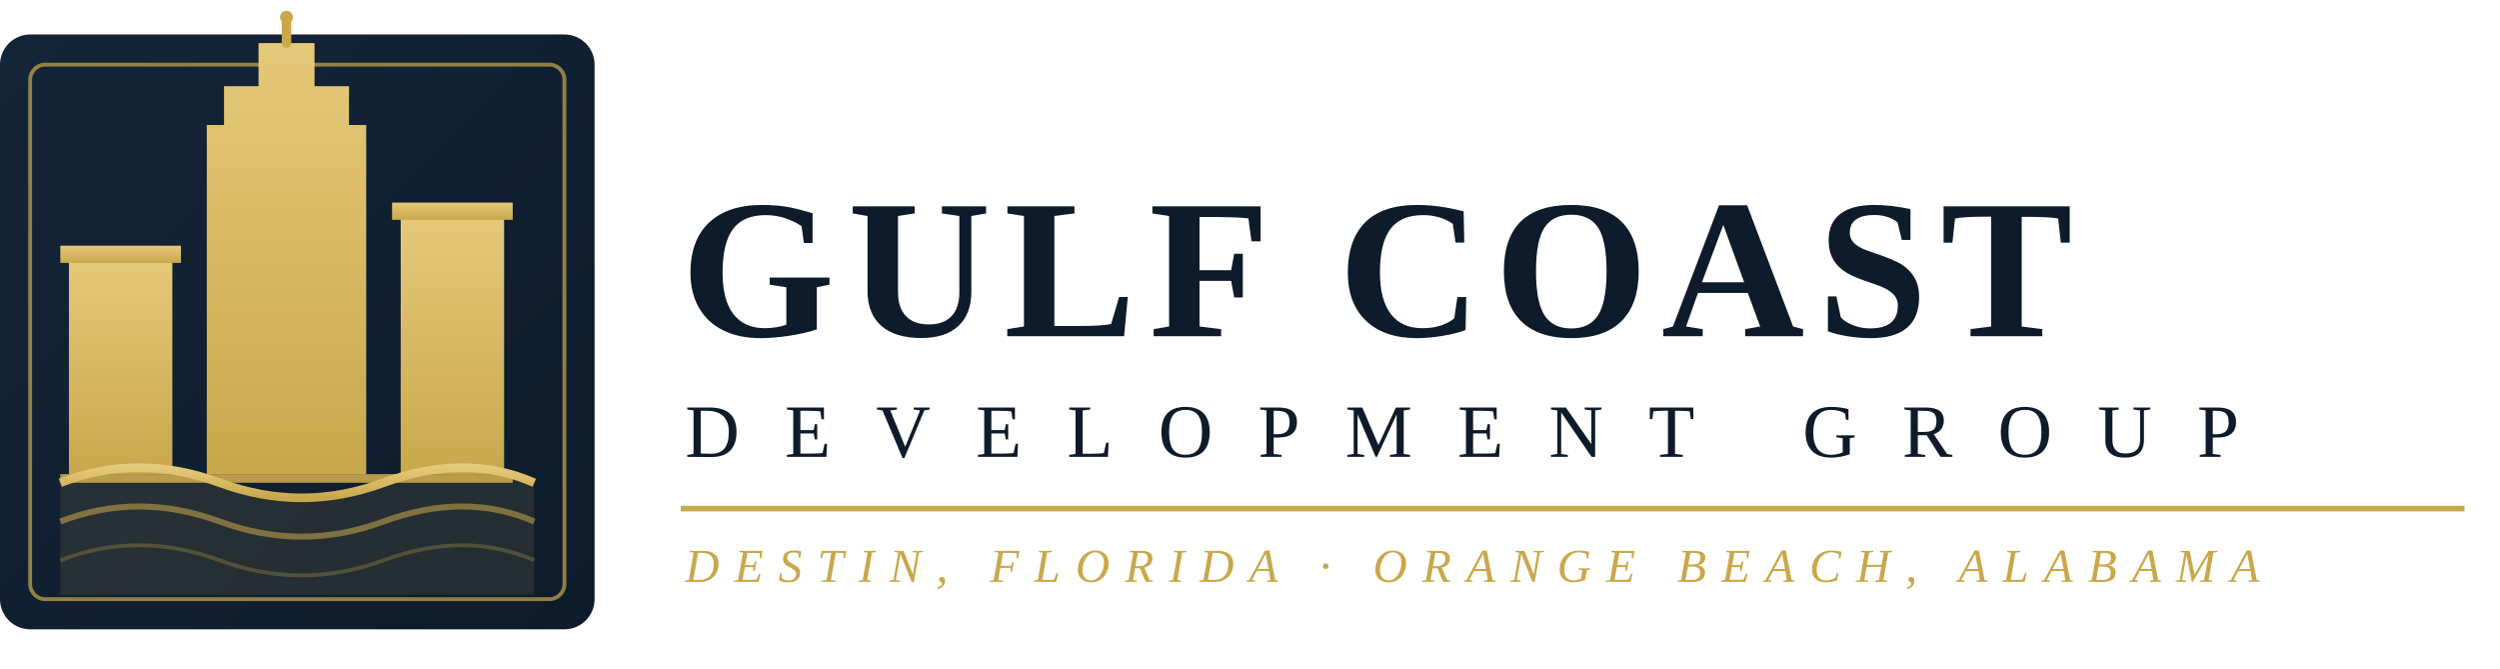
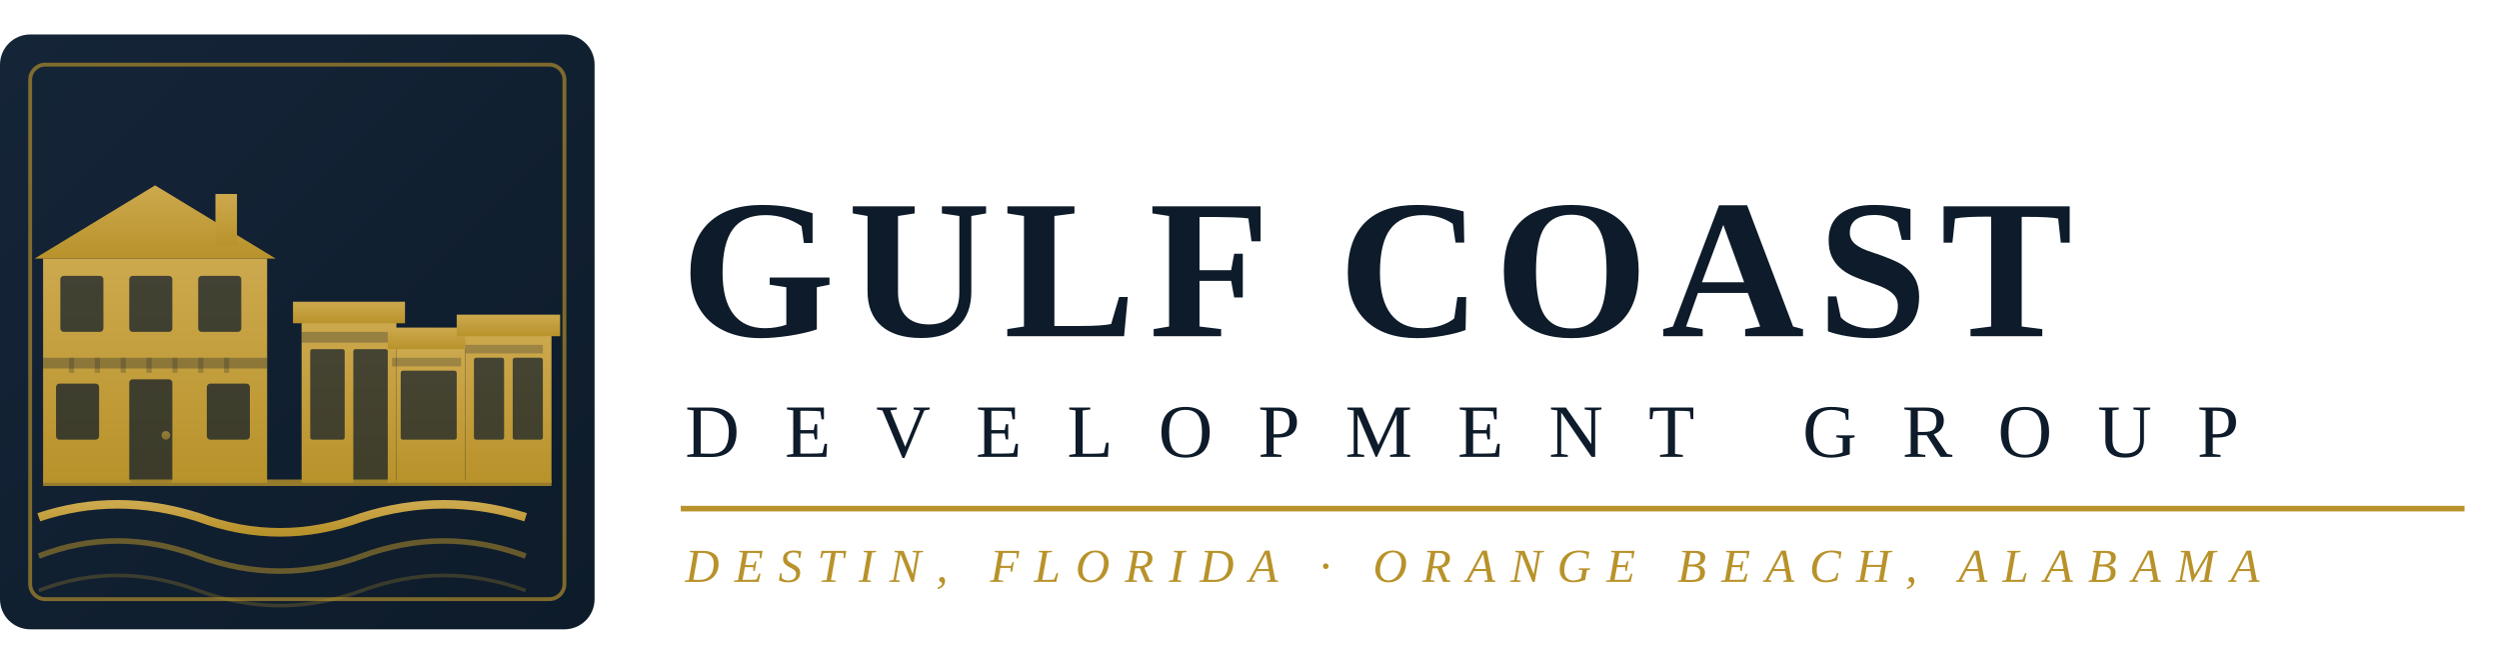
<svg xmlns="http://www.w3.org/2000/svg" viewBox="0 0 580 155" role="img" aria-label="Gulf Coast Development Group">
  <defs>
    <linearGradient id="badgeGrad" x1="0%" y1="0%" x2="100%" y2="100%">
      <stop offset="0%" style="stop-color:#152538" />
      <stop offset="100%" style="stop-color:#0D1B2A" />
    </linearGradient>
    <linearGradient id="goldGrad" x1="0%" y1="0%" x2="0%" y2="100%">
-       <stop offset="0%" style="stop-color:#E5C97A" />
-       <stop offset="100%" style="stop-color:#C9A84C" />
+       <stop offset="0%" style="stop-color:#CDA94E" />
+       <stop offset="100%" style="stop-color:#B8922A" />
    </linearGradient>
  </defs>
  <rect x="0" y="8" width="138" height="138" rx="7" fill="url(#badgeGrad)" />
-   <rect x="7" y="15" width="124" height="124" rx="3.5" fill="none" stroke="#C9A84C" stroke-width="0.9" opacity="0.7" />
-   <rect x="16" y="60" width="24" height="50" fill="url(#goldGrad)" />
-   <rect x="14" y="57" width="28" height="4" fill="url(#goldGrad)" />
-   <path d="M60,10 L73,10 L73,20 L81,20 L81,29 L85,29 L85,110 L48,110 L48,29 L52,29 L52,20 L60,20 Z" fill="url(#goldGrad)" />
-   <line x1="66.5" y1="10" x2="66.5" y2="4" stroke="#C9A84C" stroke-width="2.2" stroke-linecap="round" />
-   <circle cx="66.5" cy="4" r="1.5" fill="#C9A84C" />
-   <rect x="93" y="50" width="24" height="60" fill="url(#goldGrad)" />
-   <rect x="91" y="47" width="28" height="4" fill="url(#goldGrad)" />
-   <rect x="14" y="110" width="105" height="2" fill="#C9A84C" opacity="0.9" />
-   <path d="M14,112 Q32,105 51,112 Q70,119 89,112 Q108,105 124,112 L124,138 L14,138 Z" fill="#C9A84C" opacity="0.12" />
-   <path d="M14,112 Q32,105 51,112 Q70,119 89,112 Q108,105 124,112" stroke="url(#goldGrad)" stroke-width="2" fill="none" />
-   <path d="M14,121 Q32,114 51,121 Q70,128 89,121 Q108,114 124,121" stroke="#C9A84C" stroke-width="1.4" fill="none" opacity="0.55" />
-   <path d="M14,130 Q32,123 51,130 Q70,137 89,130 Q108,123 124,130" stroke="#C9A84C" stroke-width="0.9" fill="none" opacity="0.28" />
+   <rect x="7" y="15" width="124" height="124" rx="3.5" fill="none" stroke="#B8922A" stroke-width="0.9" opacity="0.65" />
+   <polygon points="8,60 36,43 64,60" fill="url(#goldGrad)" />
+   <rect x="50" y="45" width="5" height="12" fill="url(#goldGrad)" />
+   <rect x="10" y="60" width="52" height="52" fill="url(#goldGrad)" />
+   <rect x="10" y="83" width="52" height="2.5" fill="#0D1B2A" opacity="0.3" />
+   <rect x="16" y="83" width="1.2" height="3.5" fill="#0D1B2A" opacity="0.22" />
+   <rect x="22" y="83" width="1.2" height="3.5" fill="#0D1B2A" opacity="0.22" />
+   <rect x="28" y="83" width="1.2" height="3.5" fill="#0D1B2A" opacity="0.22" />
+   <rect x="34" y="83" width="1.2" height="3.5" fill="#0D1B2A" opacity="0.22" />
+   <rect x="40" y="83" width="1.2" height="3.5" fill="#0D1B2A" opacity="0.22" />
+   <rect x="46" y="83" width="1.2" height="3.5" fill="#0D1B2A" opacity="0.22" />
+   <rect x="52" y="83" width="1.2" height="3.5" fill="#0D1B2A" opacity="0.22" />
+   <rect x="14" y="64" width="10" height="13" rx="0.8" fill="#0D1B2A" opacity="0.72" />
+   <rect x="30" y="64" width="10" height="13" rx="0.8" fill="#0D1B2A" opacity="0.72" />
+   <rect x="46" y="64" width="10" height="13" rx="0.8" fill="#0D1B2A" opacity="0.72" />
+   <rect x="13" y="89" width="10" height="13" rx="0.8" fill="#0D1B2A" opacity="0.72" />
+   <rect x="48" y="89" width="10" height="13" rx="0.8" fill="#0D1B2A" opacity="0.72" />
+   <rect x="30" y="88" width="10" height="24" rx="0.8" fill="#0D1B2A" opacity="0.72" />
+   <circle cx="38.5" cy="101" r="1" fill="url(#goldGrad)" opacity="0.6" />
+   <rect x="70" y="74" width="22" height="38" fill="url(#goldGrad)" />
+   <rect x="68" y="70" width="26" height="5" fill="url(#goldGrad)" />
+   <rect x="92" y="80" width="16" height="32" fill="url(#goldGrad)" />
+   <rect x="90" y="76" width="20" height="5" fill="url(#goldGrad)" />
+   <rect x="108" y="77" width="20" height="35" fill="url(#goldGrad)" />
+   <rect x="106" y="73" width="24" height="5" fill="url(#goldGrad)" />
+   <rect x="70" y="77" width="20" height="2.5" fill="#0D1B2A" opacity="0.28" />
+   <rect x="91" y="83" width="16" height="2" fill="#0D1B2A" opacity="0.24" />
+   <rect x="108" y="80" width="18" height="2" fill="#0D1B2A" opacity="0.24" />
+   <rect x="72" y="81" width="8" height="21" rx="0.5" fill="#0D1B2A" opacity="0.7" />
+   <rect x="82" y="81" width="8" height="31" rx="0.5" fill="#0D1B2A" opacity="0.7" />
+   <rect x="93" y="86" width="13" height="16" rx="0.5" fill="#0D1B2A" opacity="0.7" />
+   <rect x="110" y="83" width="7" height="19" rx="0.5" fill="#0D1B2A" opacity="0.7" />
+   <rect x="119" y="83" width="7" height="19" rx="0.5" fill="#0D1B2A" opacity="0.7" />
+   <line x1="10" y1="112" x2="128" y2="112" stroke="#B8922A" stroke-width="1.5" opacity="0.8" />
+   <path d="M9,120 Q27,114 46,120 Q65,127 84,120 Q103,114 122,120" stroke="url(#goldGrad)" stroke-width="2" fill="none" />
+   <path d="M9,129 Q27,122 46,129 Q65,136 84,129 Q103,122 122,129" stroke="#B8922A" stroke-width="1.3" fill="none" opacity="0.52" />
+   <path d="M9,137 Q27,130 46,137 Q65,144 84,137 Q103,130 122,137" stroke="#B8922A" stroke-width="0.85" fill="none" opacity="0.26" />
  <text x="158" y="78" font-family="Georgia, 'Times New Roman', serif" font-size="46" font-weight="bold" fill="#0D1B2A" letter-spacing="3">GULF COAST</text>
  <text x="159" y="106" font-family="Georgia, 'Times New Roman', serif" font-size="17.5" fill="#0D1B2A" letter-spacing="10.5">DEVELOPMENT GROUP</text>
-   <line x1="158" y1="118" x2="572" y2="118" stroke="#C9A84C" stroke-width="1.3" />
-   <text x="159" y="135" font-family="Georgia, 'Times New Roman', serif" font-size="11" fill="#C9A84C" letter-spacing="3.5" font-style="italic">DESTIN, FLORIDA  ·  ORANGE BEACH, ALABAMA</text>
+   <line x1="158" y1="118" x2="572" y2="118" stroke="#B8922A" stroke-width="1.3" />
+   <text x="159" y="135" font-family="Georgia, 'Times New Roman', serif" font-size="11" fill="#B8922A" letter-spacing="3.5" font-style="italic">DESTIN, FLORIDA  ·  ORANGE BEACH, ALABAMA</text>
</svg>
